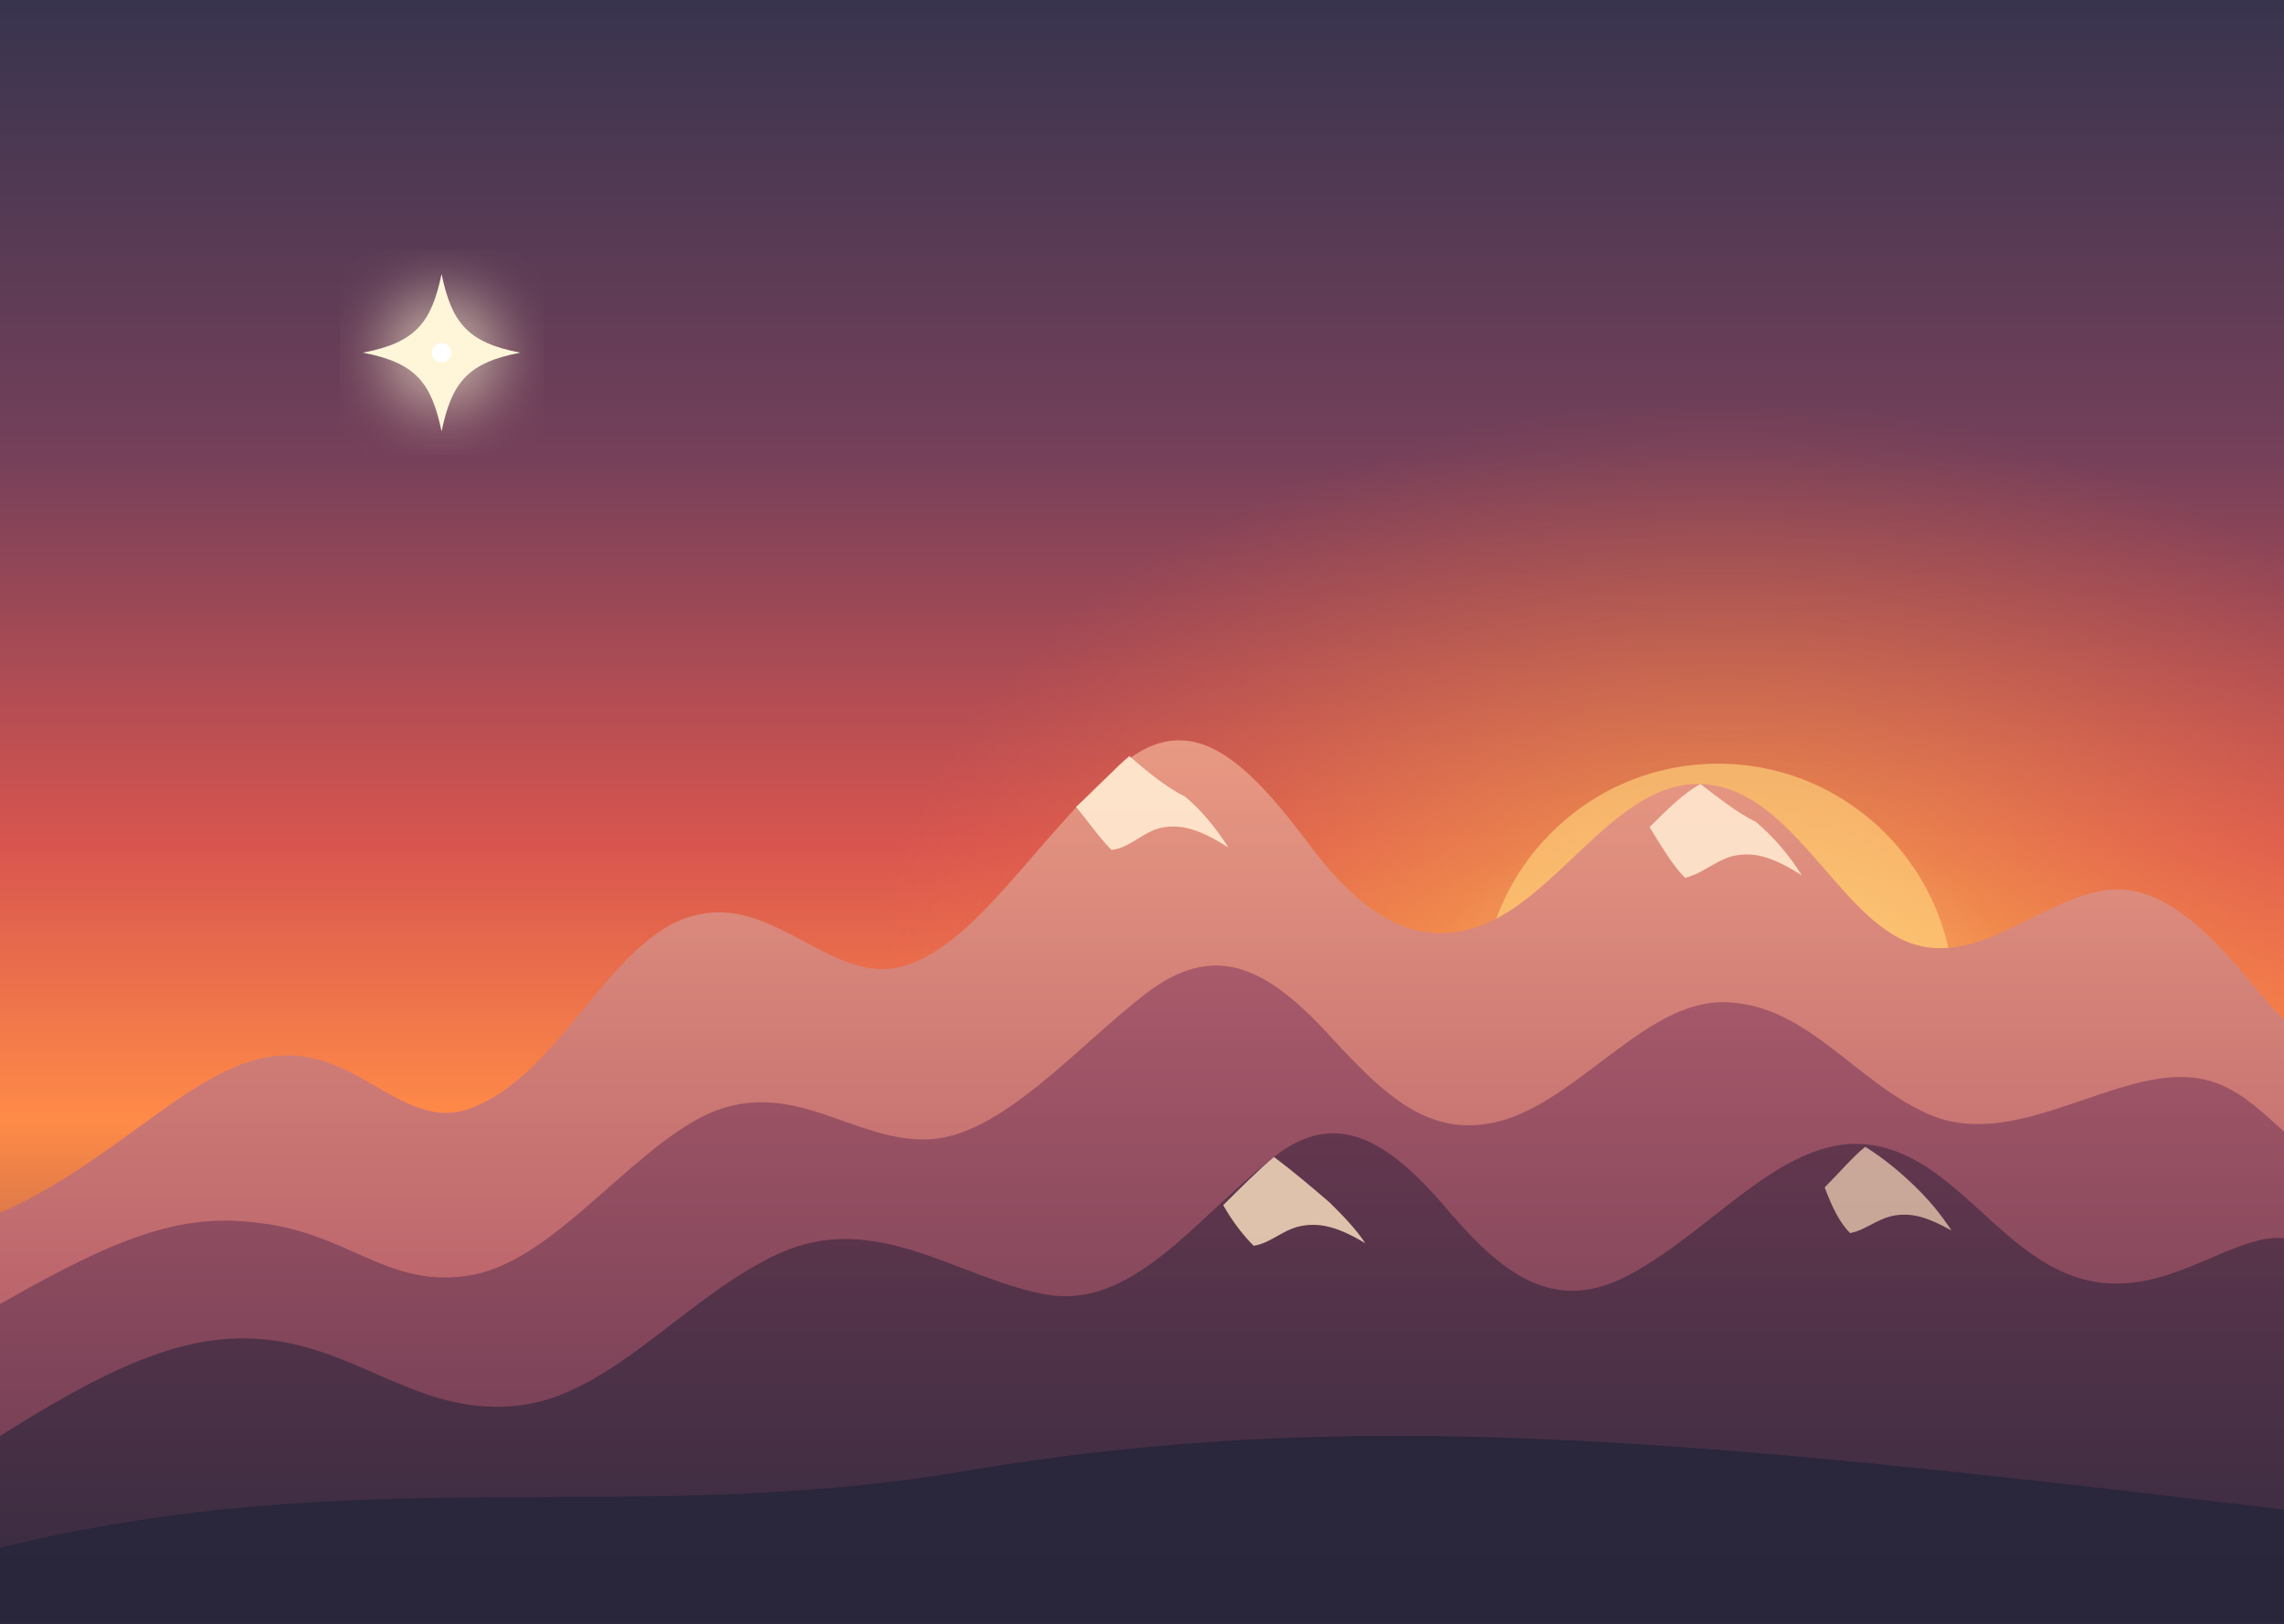
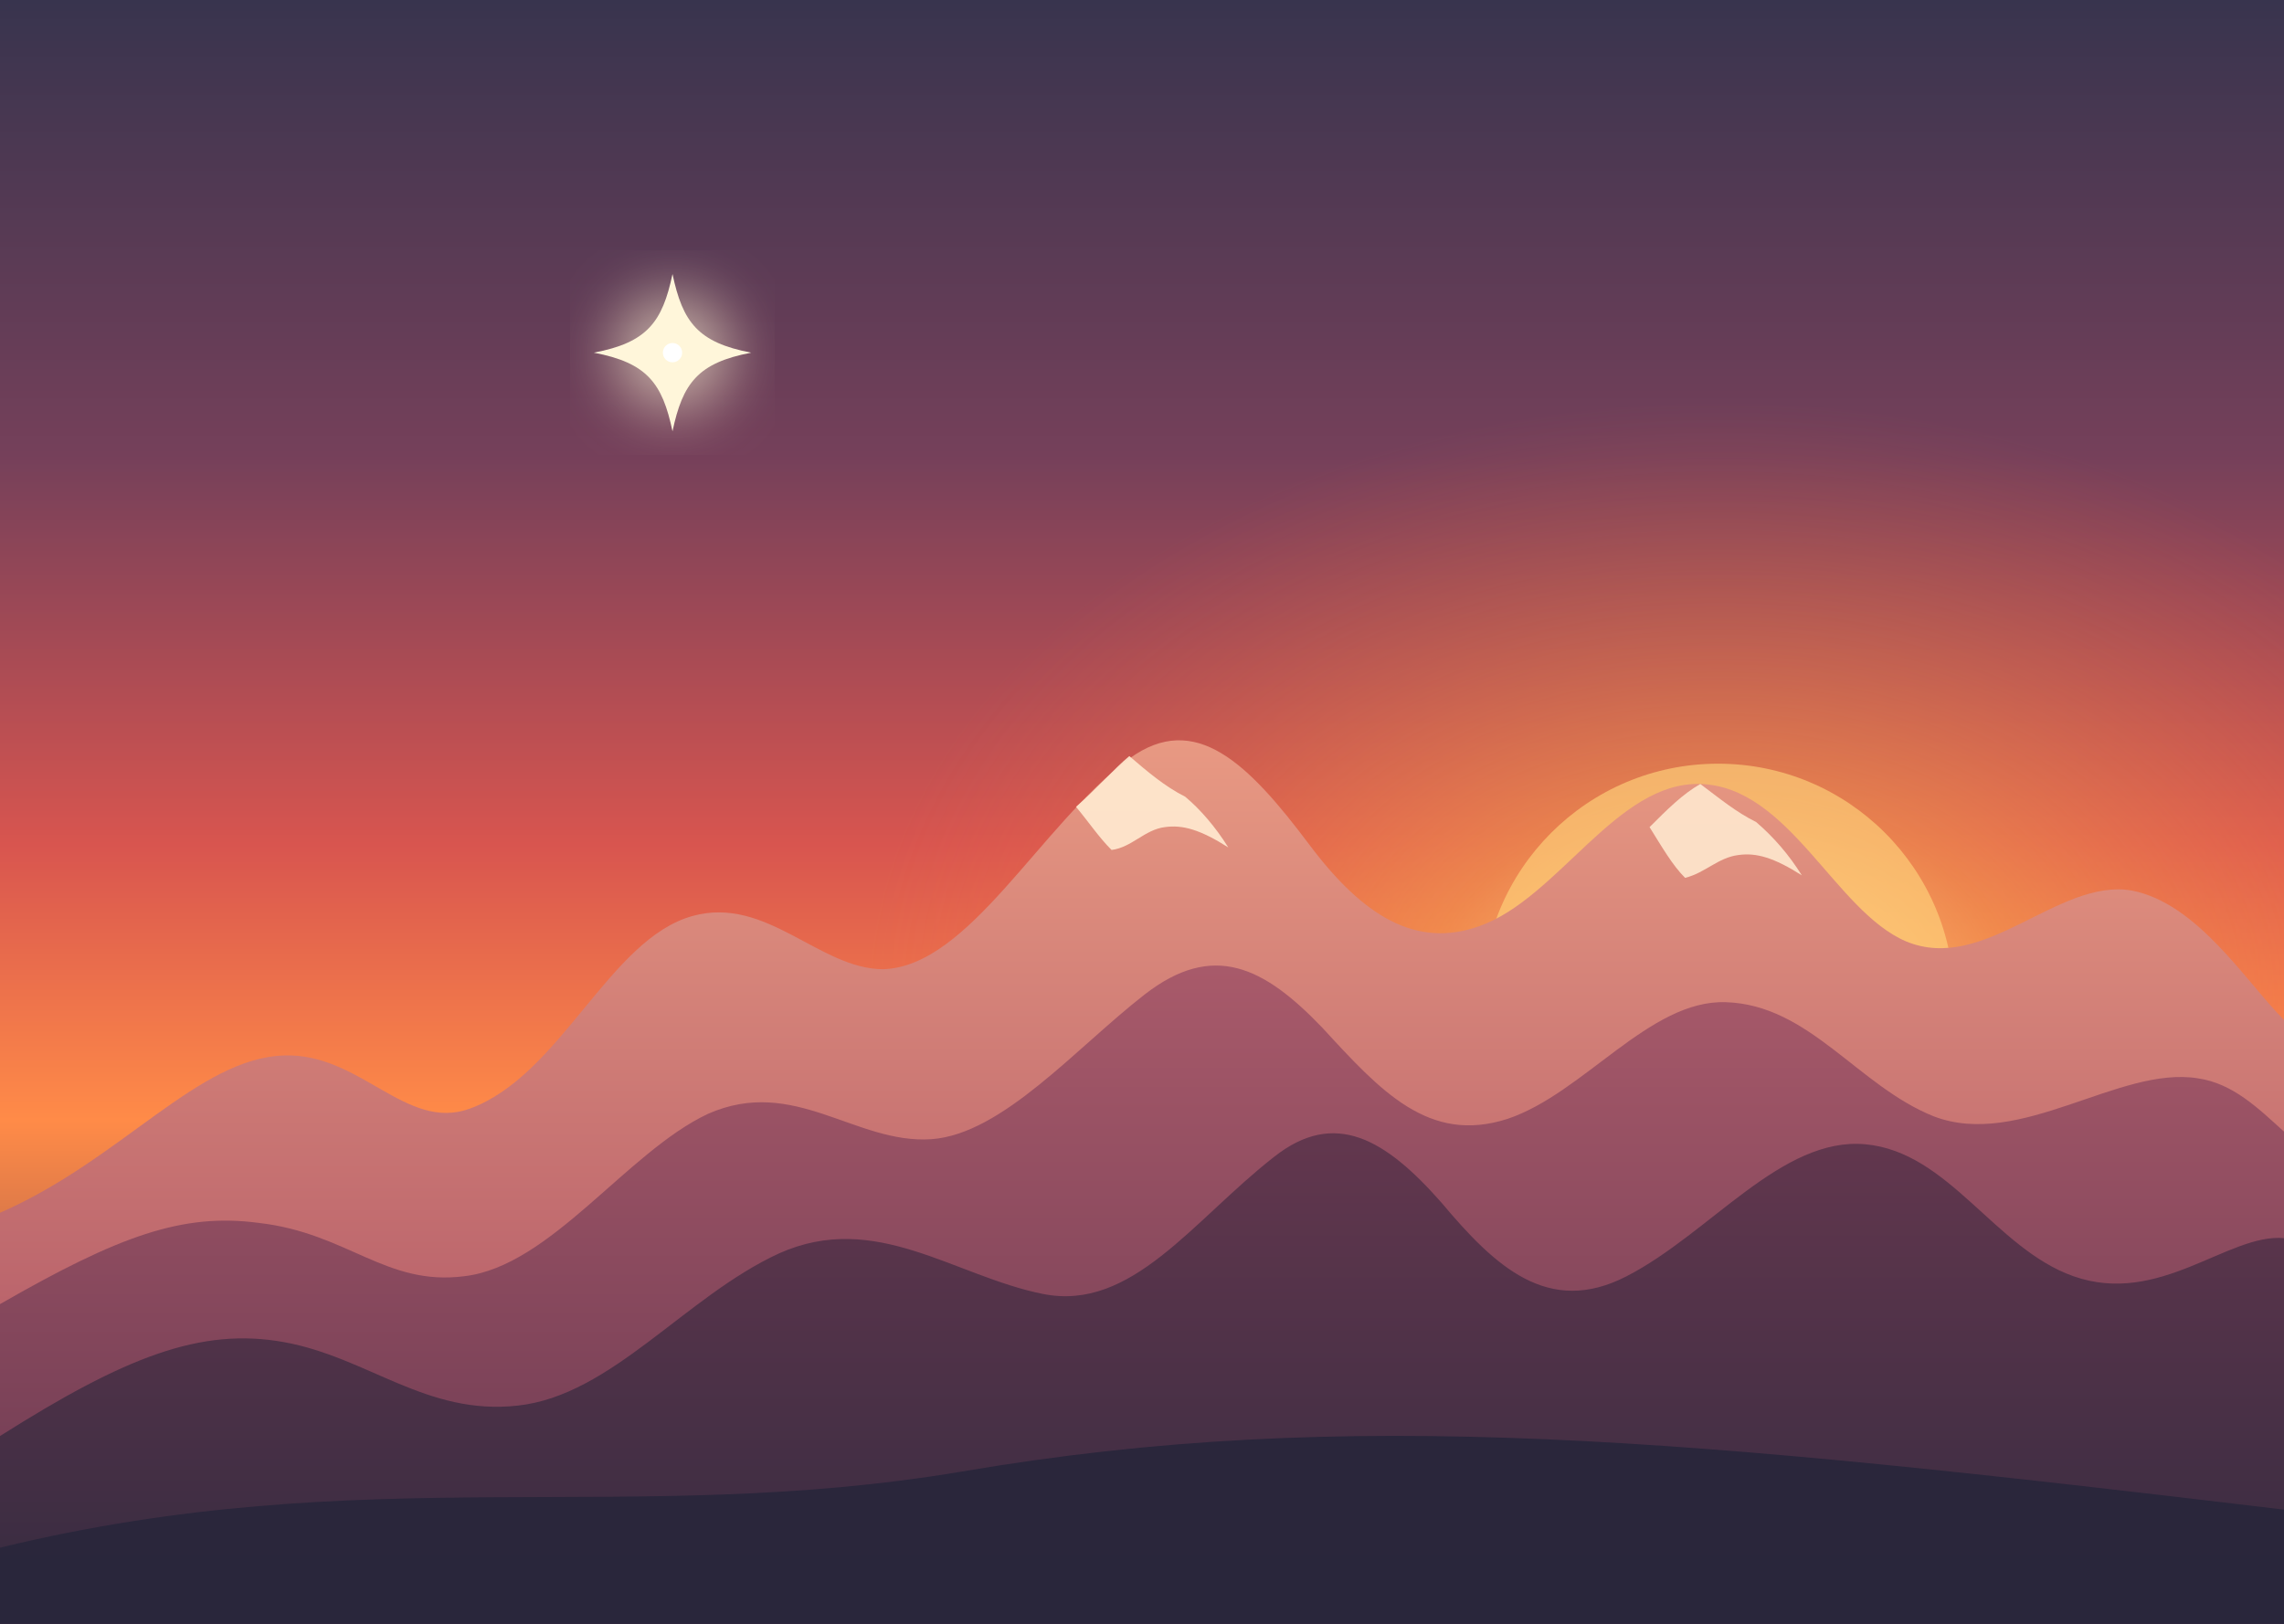
<svg xmlns="http://www.w3.org/2000/svg" viewBox="0 0 900 640" fill="none">
  <defs>
    <linearGradient id="eveningSky" x1="450" y1="0" x2="450" y2="640" gradientUnits="userSpaceOnUse">
      <stop stop-color="#38344e" />
      <stop offset=".28" stop-color="#75405a" />
      <stop offset=".52" stop-color="#d8554f" />
      <stop offset=".69" stop-color="#ff8b48" />
      <stop offset="1" stop-color="#512f48" />
    </linearGradient>
    <radialGradient id="sunHalo" cx="0" cy="0" r="1" gradientTransform="matrix(0 235 -336 0 677 394)" gradientUnits="userSpaceOnUse">
      <stop stop-color="#ffe9a7" stop-opacity=".84" />
      <stop offset=".34" stop-color="#ffb14d" stop-opacity=".48" />
      <stop offset="1" stop-color="#ff7042" stop-opacity="0" />
    </radialGradient>
-     <radialGradient id="starHalo" cx="0" cy="0" r="1" gradientTransform="matrix(0 35 -35 0 174 139)" gradientUnits="userSpaceOnUse">
+     <radialGradient id="starHalo" cx="0" cy="0" r="1" gradientTransform="matrix(0 35 -35 0 265 139)" gradientUnits="userSpaceOnUse">
      <stop stop-color="#fff8dc" stop-opacity=".8" />
      <stop offset="1" stop-color="#fff0c8" stop-opacity="0" />
    </radialGradient>
    <linearGradient id="farSlope" x1="450" y1="288" x2="450" y2="602" gradientUnits="userSpaceOnUse">
      <stop stop-color="#e99a83" />
      <stop offset="1" stop-color="#a95063" />
    </linearGradient>
    <linearGradient id="middleSlope" x1="450" y1="380" x2="450" y2="640" gradientUnits="userSpaceOnUse">
      <stop stop-color="#a95a6a" />
      <stop offset="1" stop-color="#663750" />
    </linearGradient>
    <linearGradient id="nearSlope" x1="450" y1="447" x2="450" y2="640" gradientUnits="userSpaceOnUse">
      <stop stop-color="#63374e" />
      <stop offset="1" stop-color="#352b40" />
    </linearGradient>
-     <filter id="flareBlur" x="134" y="99" width="80" height="80" color-interpolation-filters="sRGB" filterUnits="userSpaceOnUse">
+     <filter id="flareBlur" x="225" y="99" width="80" height="80" color-interpolation-filters="sRGB" filterUnits="userSpaceOnUse">
      <feGaussianBlur stdDeviation="9" />
    </filter>
  </defs>
  <path fill="url(#eveningSky)" d="M0 0h900v640H0z" />
  <path fill="url(#sunHalo)" d="M0 0h900v640H0z" />
  <circle cx="677" cy="394" r="93" fill="#ffd27c" fill-opacity=".65" />
-   <circle cx="174" cy="139" r="40" fill="url(#starHalo)" filter="url(#flareBlur)" />
-   <path d="M174 108c4 19 10 27 31 31-21 4-27 12-31 31-4-19-10-27-31-31 21-4 27-12 31-31Z" fill="#fff6da" />
-   <circle cx="174" cy="139" r="3.8" fill="#fff" />
+   <circle cx="265" cy="139" r="40" fill="url(#starHalo)" filter="url(#flareBlur)" />
+   <path d="M265 108c4 19 10 27 31 31-21 4-27 12-31 31-4-19-10-27-31-31 21-4 27-12 31-31Z" fill="#fff6da" />
+   <circle cx="265" cy="139" r="3.8" fill="#fff" />
  <path d="M0 478c48-21 78-61 112-62 30-1 48 30 73 21 36-13 55-67 88-76 29-8 50 21 75 21 34-1 62-57 97-83 26-19 47 2 71 34 21 28 42 41 67 32 31-11 54-57 87-56 35 1 53 50 81 62 31 13 60-25 89-20 26 5 45 36 60 51v238H0V478Z" fill="url(#farSlope)" />
  <path d="M424 318c8-7 15-15 21-20 7 6 14 12 22 16 6 5 12 12 17 20-11-7-18-9-25-8-8 1-13 8-21 9-5-5-9-11-14-17Z" fill="#ffe9cf" fill-opacity=".92" />
  <path d="M650 326c7-7 13-13 20-17 8 6 14 11 22 15 7 6 13 13 18 21-11-7-18-9-25-8-8 1-13 7-21 9-5-5-9-12-14-20Z" fill="#ffead0" fill-opacity=".88" />
  <path d="M0 514c47-27 72-36 102-32 35 4 50 25 81 21 34-4 64-49 96-64 34-15 58 12 88 10 28-2 57-36 84-57 27-21 47-11 70 13 23 25 42 46 73 36 30-10 56-47 86-46 33 1 52 33 82 45 34 13 73-20 104-15 14 2 24 12 34 21v194H0V514Z" fill="url(#middleSlope)" />
  <path d="M0 566c49-31 79-43 112-37 33 6 56 29 92 25 37-4 66-43 103-60 38-17 69 9 104 16 35 7 59-29 91-54 24-19 44-7 66 18 21 25 42 45 73 29 33-17 61-55 94-52 33 3 51 41 82 52 34 12 61-17 83-15v152H0V566Z" fill="url(#nearSlope)" />
-   <path d="M482 475c7-7 14-14 20-19 8 6 15 12 22 18 5 5 10 10 14 16-10-6-17-8-24-7-8 1-13 7-20 8-4-4-8-9-12-16Z" fill="#ffe5c3" fill-opacity=".8" />
-   <path d="M719 468c6-6 11-12 16-16 8 5 15 11 21 17 5 5 9 10 13 16-9-5-15-7-22-6-7 1-12 6-18 7-4-4-7-10-10-18Z" fill="#f7d8b9" fill-opacity=".7" />
  <path d="M0 610c144-35 248-8 379-30 152-26 287-13 521 15v45H0v-30Z" fill="#29263b" fill-opacity=".94" />
</svg>
